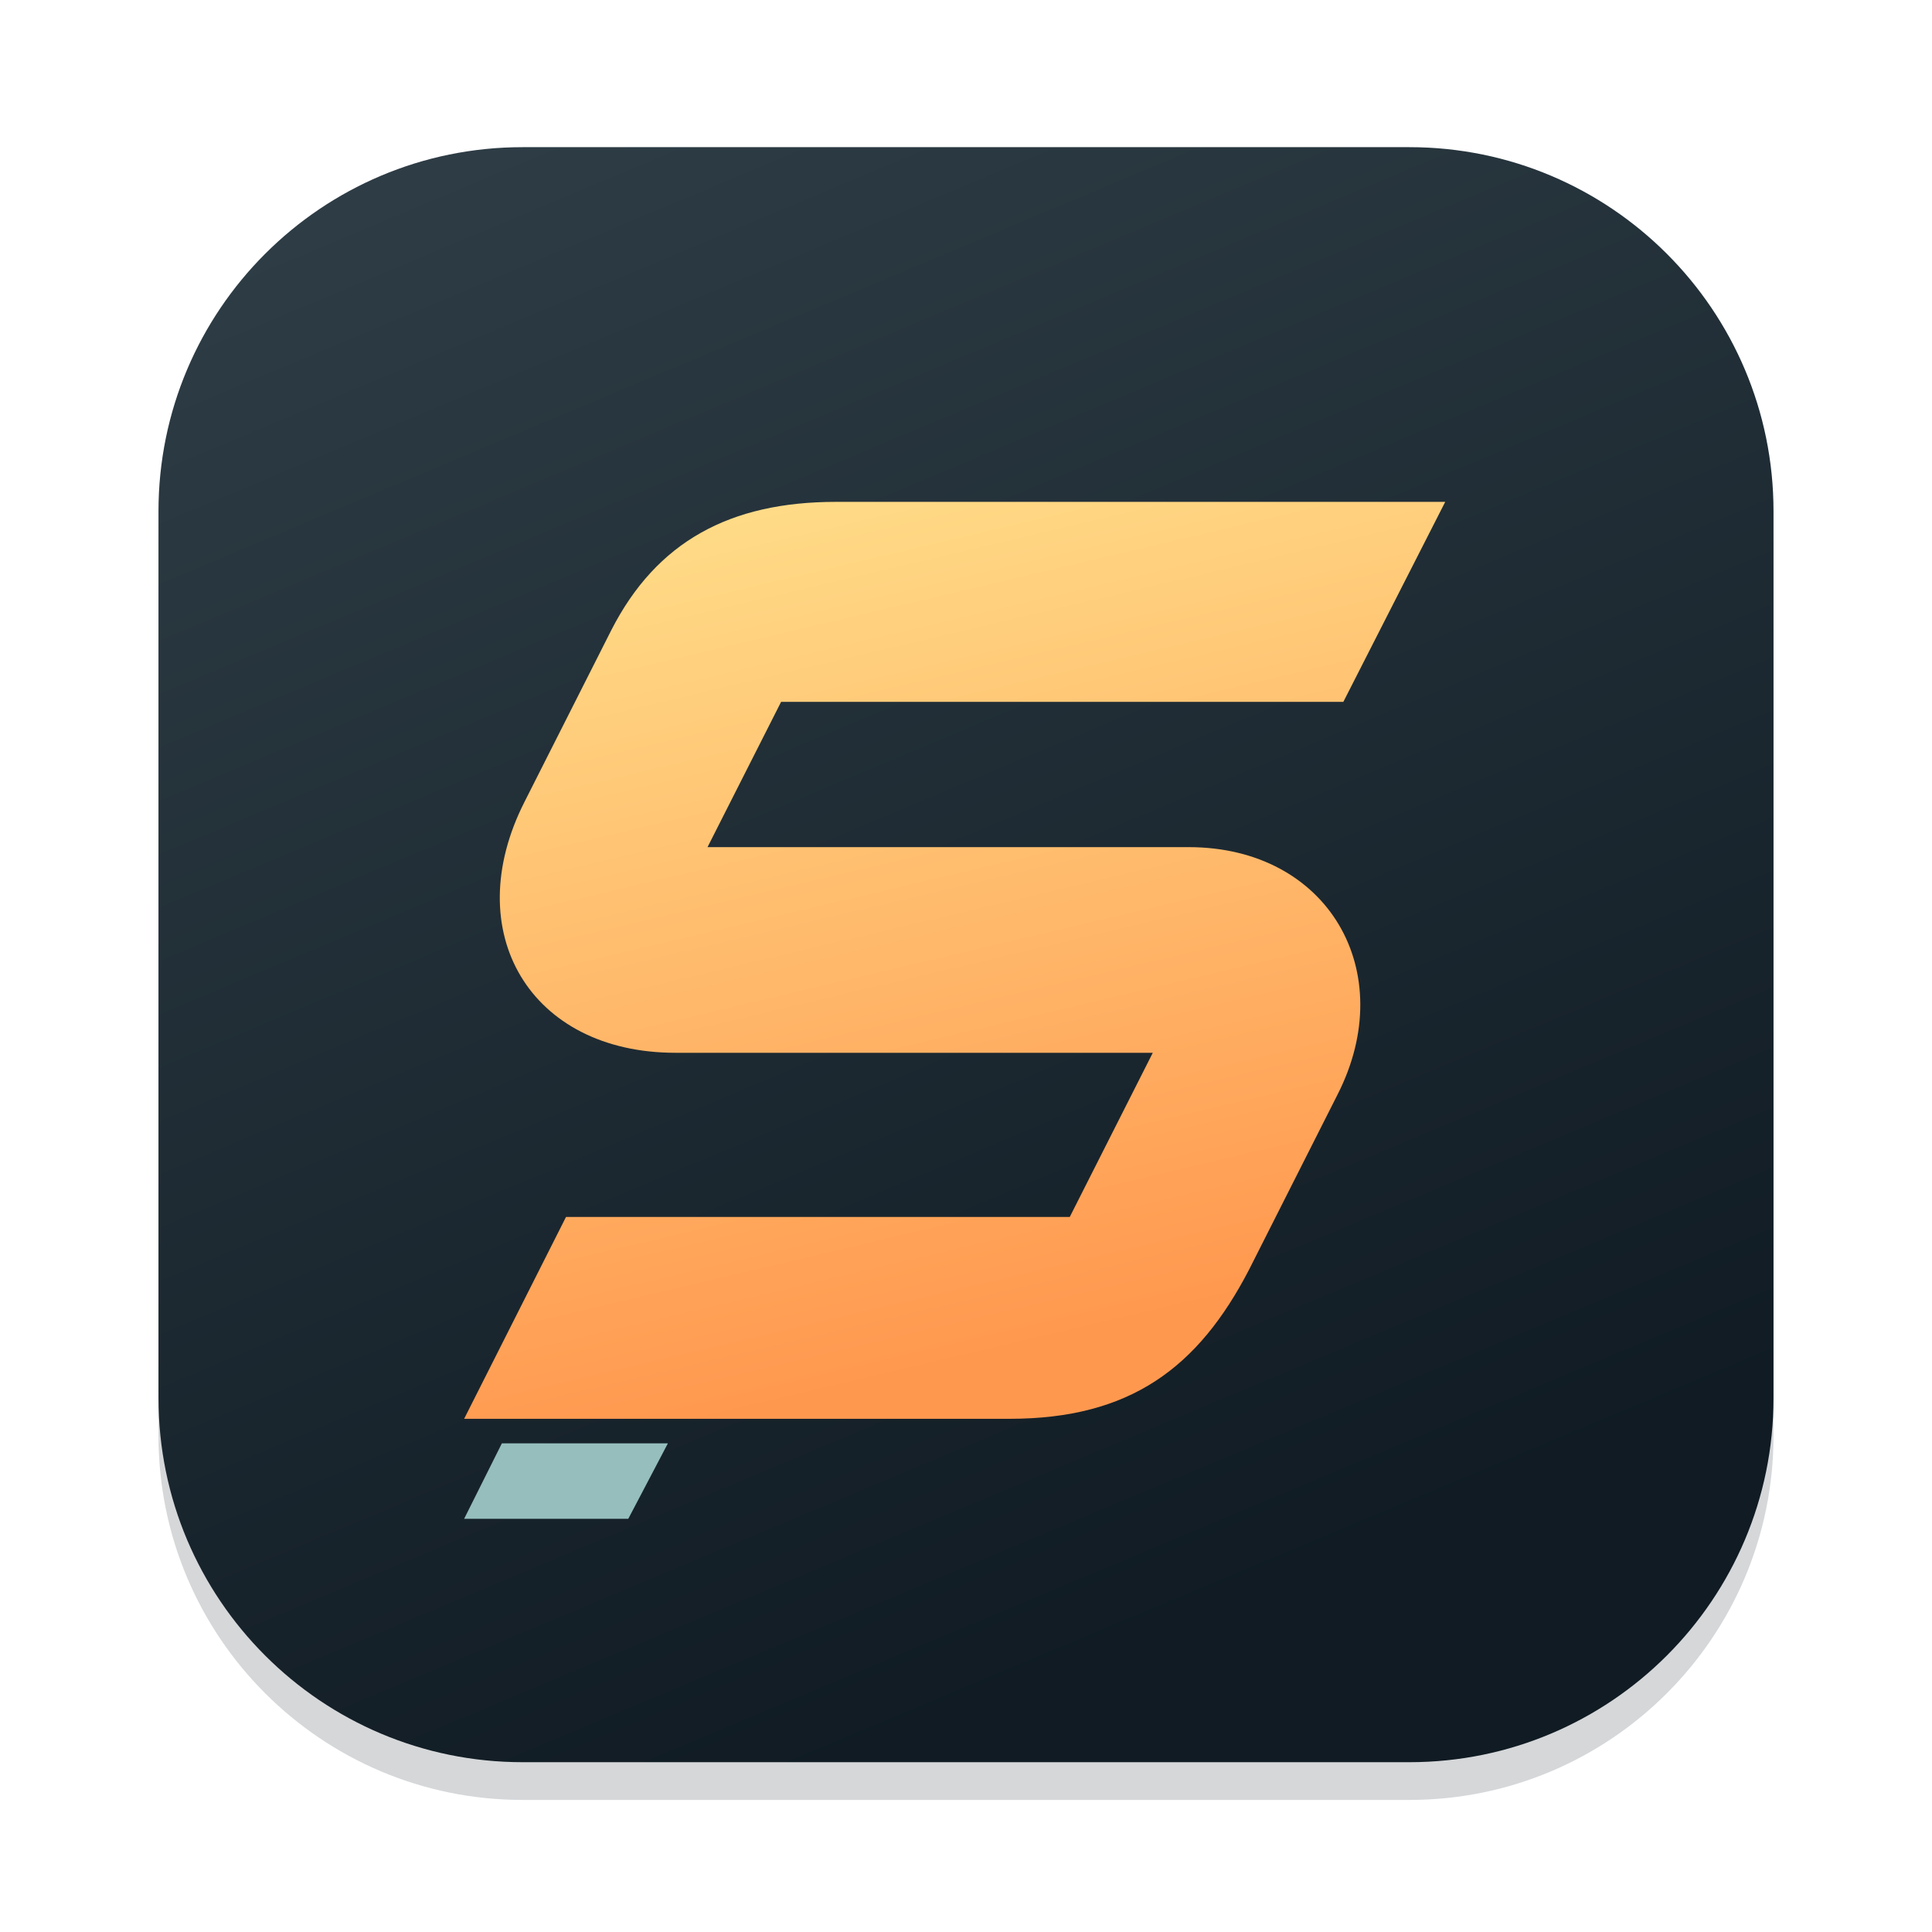
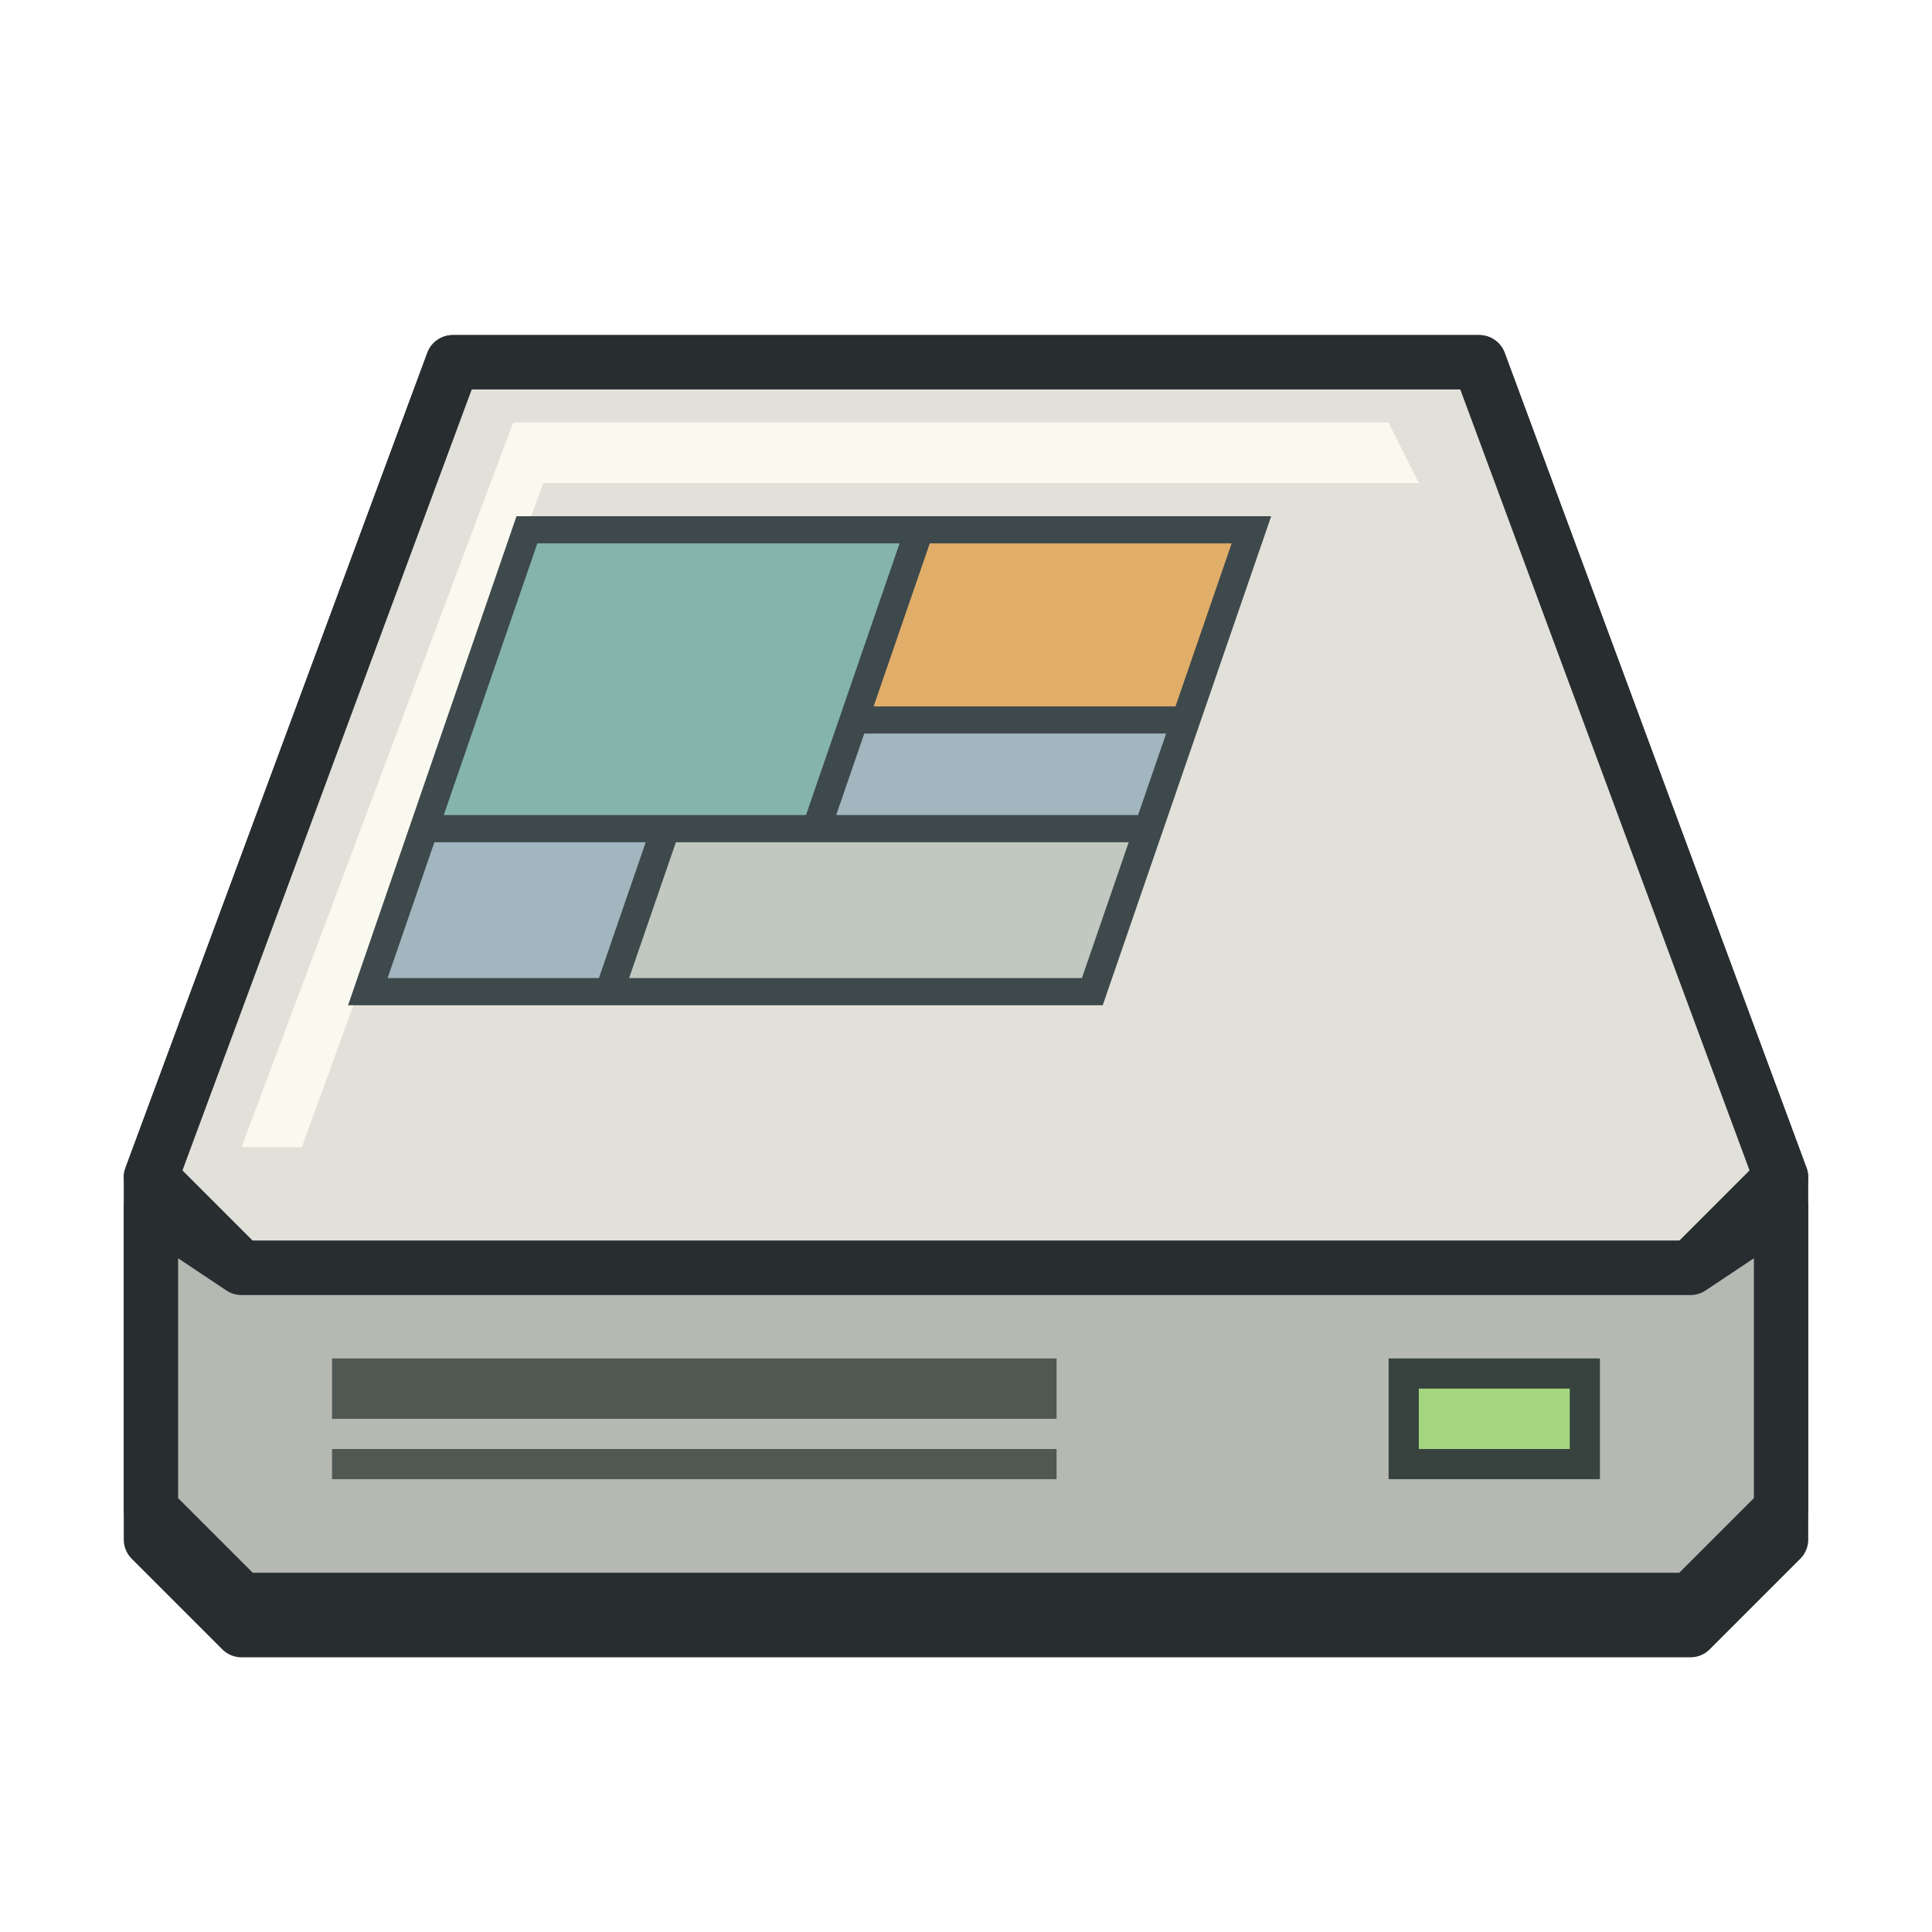
- <svg xmlns="http://www.w3.org/2000/svg" width="1024" height="1024" viewBox="0 0 1024 1024">
-   <defs>
-     <linearGradient id="slate" x2=".42" y2="1" gradientUnits="objectBoundingBox">
-       <stop stop-color="#303f48" />
-       <stop offset="1" stop-color="#101b23" />
-     </linearGradient>
-     <linearGradient id="amber" x2=".25" y2="1" gradientUnits="objectBoundingBox">
-       <stop stop-color="#ffe18c" />
-       <stop offset="1" stop-color="#ff984f" />
-     </linearGradient>
-   </defs>
-   <rect x="84" y="98" width="856" height="856" rx="193" fill="#14212b" opacity=".18" />
-   <rect x="84" y="78" width="856" height="856" rx="193" fill="url(#slate)" />
-   <path d="M766 266 712 372H414l-39 77h255c74 0 112 66 79 131l-47 93c-27 52-63 79-127 79H246l54-107h267l44-87H358c-77 0-115-64-80-133l46-91c24-47 63-68 119-68Z" fill="url(#amber)" />
-   <path d="M246 805h87l21-40h-88z" fill="#95bebc" />
+ <svg xmlns="http://www.w3.org/2000/svg" width="1024" height="1024" viewBox="0 0 64 64">
+   <g stroke="#282d30" stroke-width="1.8" stroke-linejoin="round">
+     <path fill="#999d9a" d="M5 39 15 12h34l10 27v12l-3 3H8l-3-3z" />
+     <path fill="#e2e1d9" d="M5 39 15 12h34l10 27-3 3H8z" />
+     <path fill="#b6b8b2" d="M5 40l3 2h48l3-2v10l-3 3H8l-3-3z" />
+   </g>
+   <path fill="#faf9ef" d="m8 38 9-24h29l1 2H18l-8 22z" />
+   <g transform="matrix(1 0 -.31 .9 4 0)">
+     <path fill="#3e494c" d="M19 19h25v18H19z" />
+     <path fill="#84b4ab" d="M20 20h12v10H20z" />
+     <path fill="#e1ae69" d="M33 20h10v6H33z" />
+     <path fill="#a1b6bf" d="M33 27h10v3H33zM20 31h7v5h-7z" />
+     <path fill="#c0c8bf" d="M28 31h15v5H28z" />
+   </g>
+   <path fill="#515854" d="M11 45h24v2H11zM11 48h24v1H11z" />
+   <path fill="#38433f" d="M46 45h7v4h-7z" />
+   <path fill="#a4d680" d="M47 46h5v2h-5z" />
</svg>
